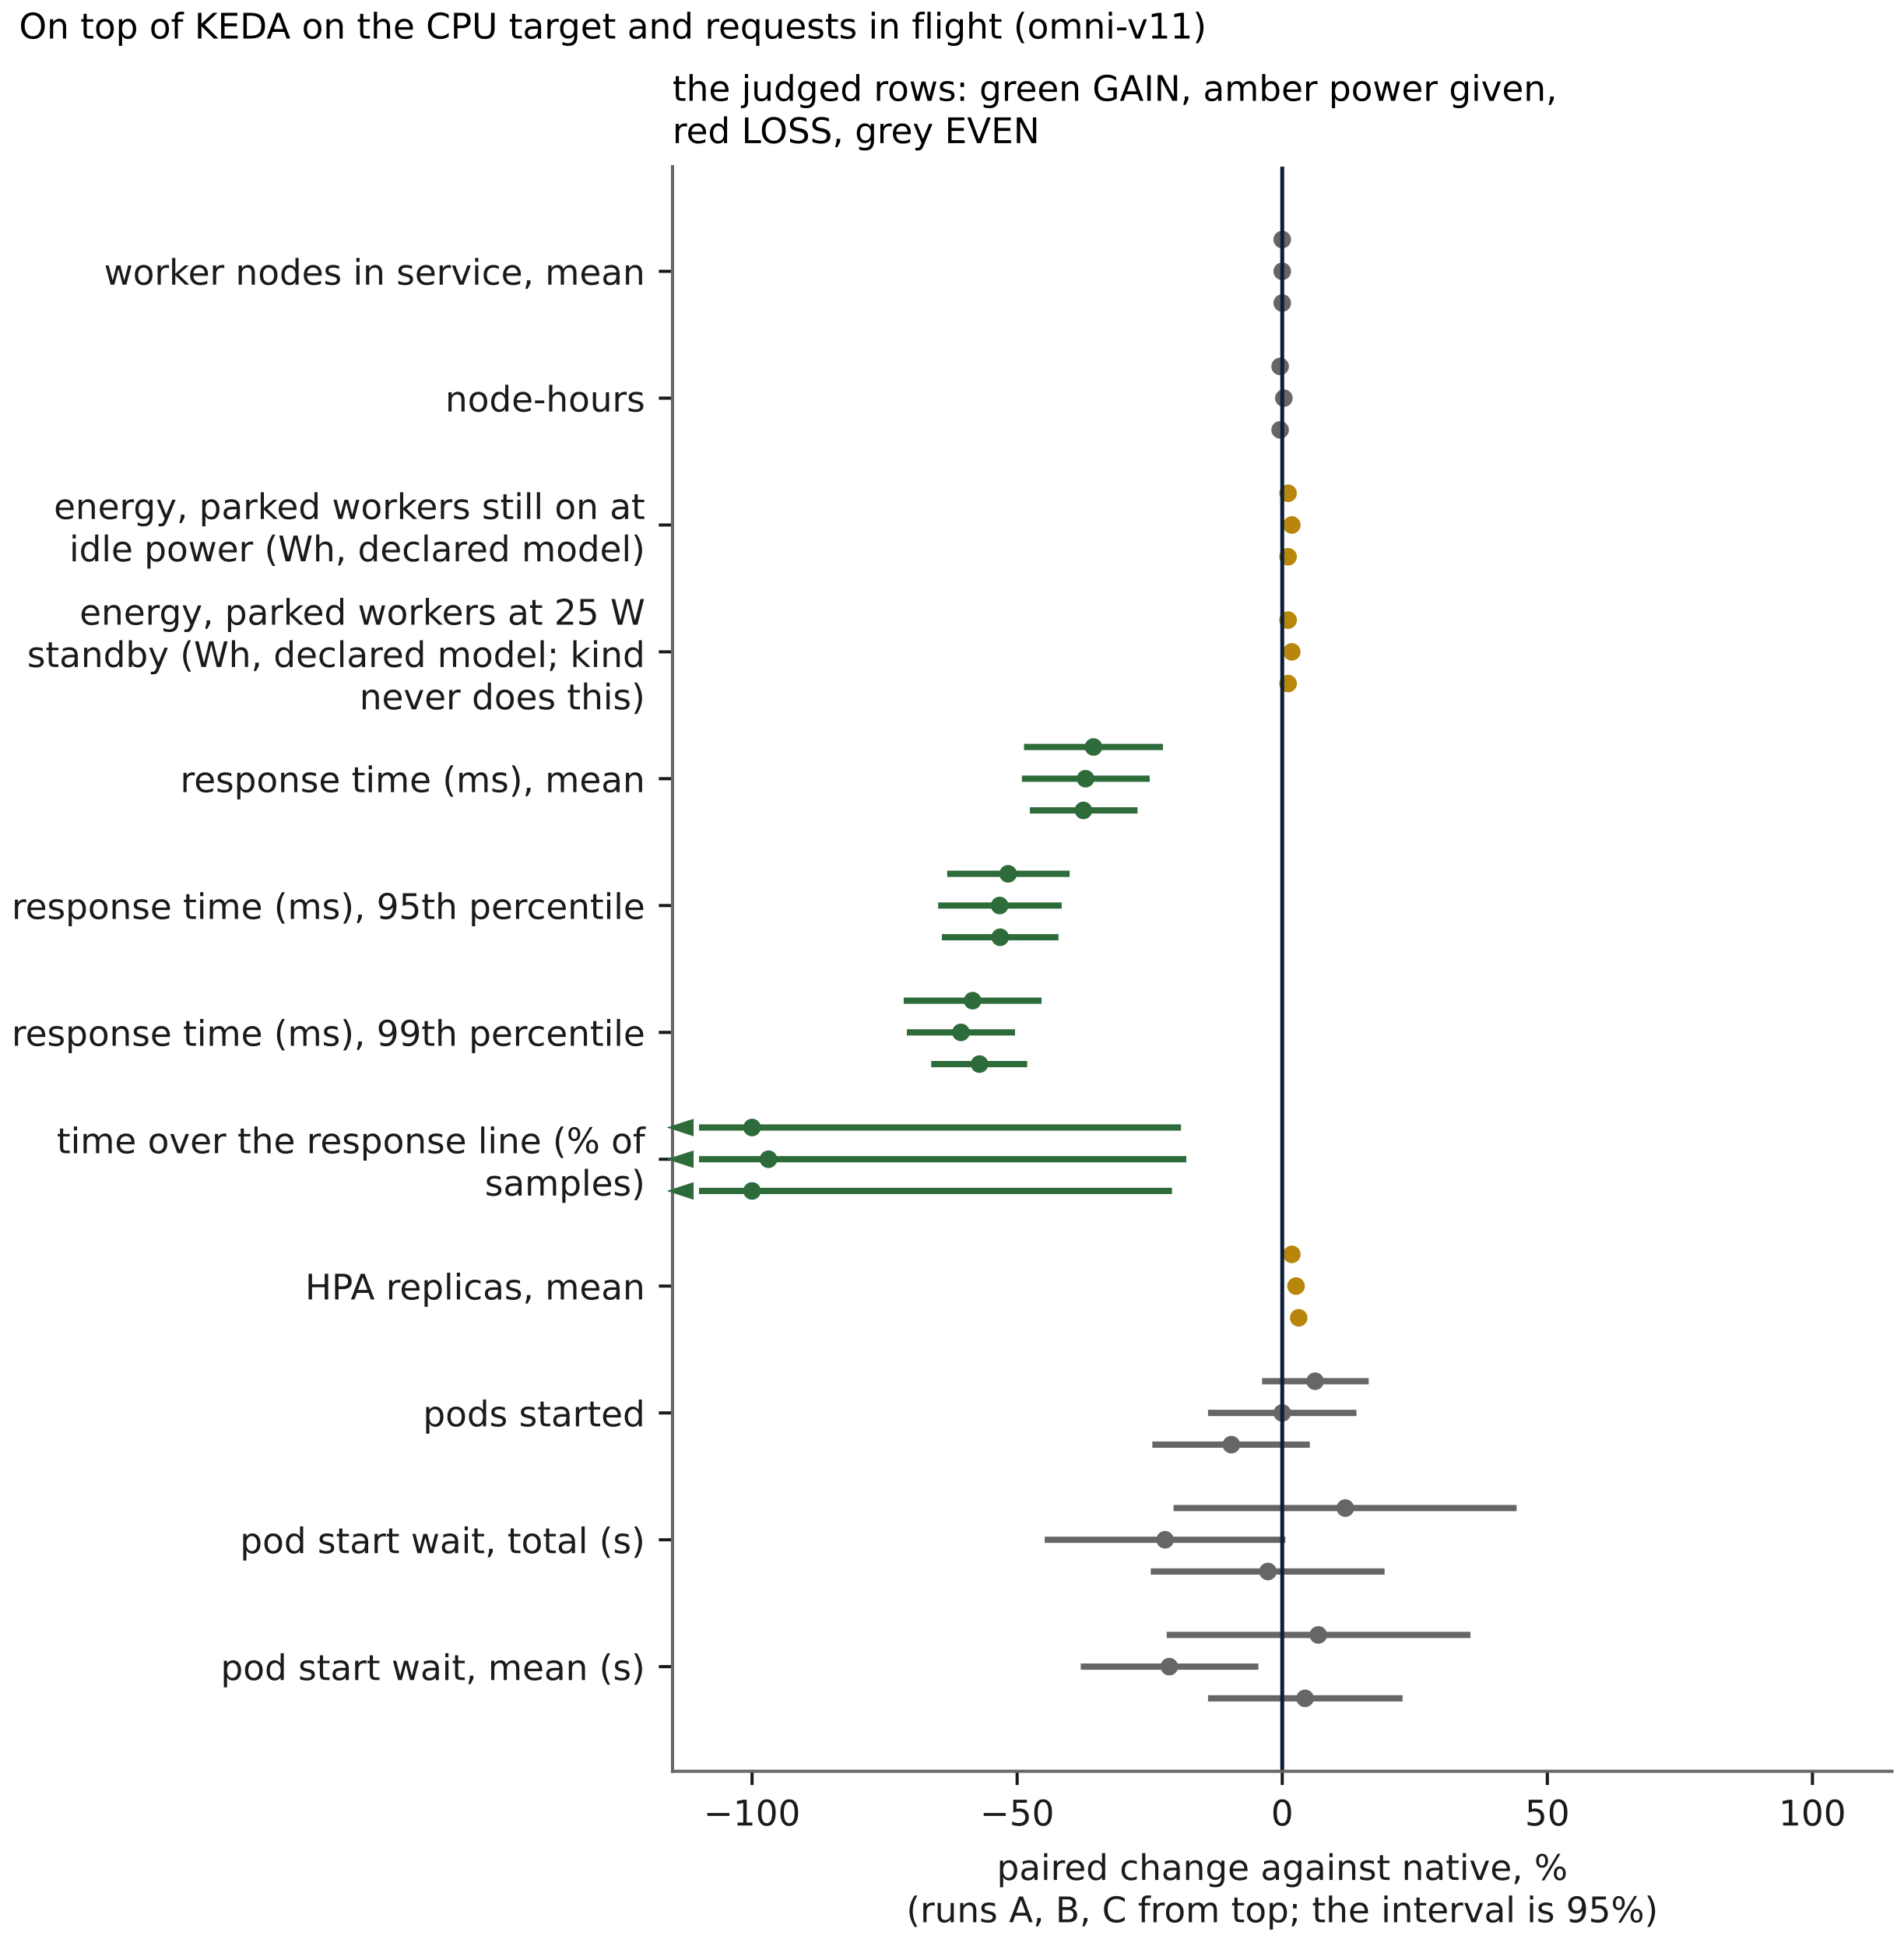
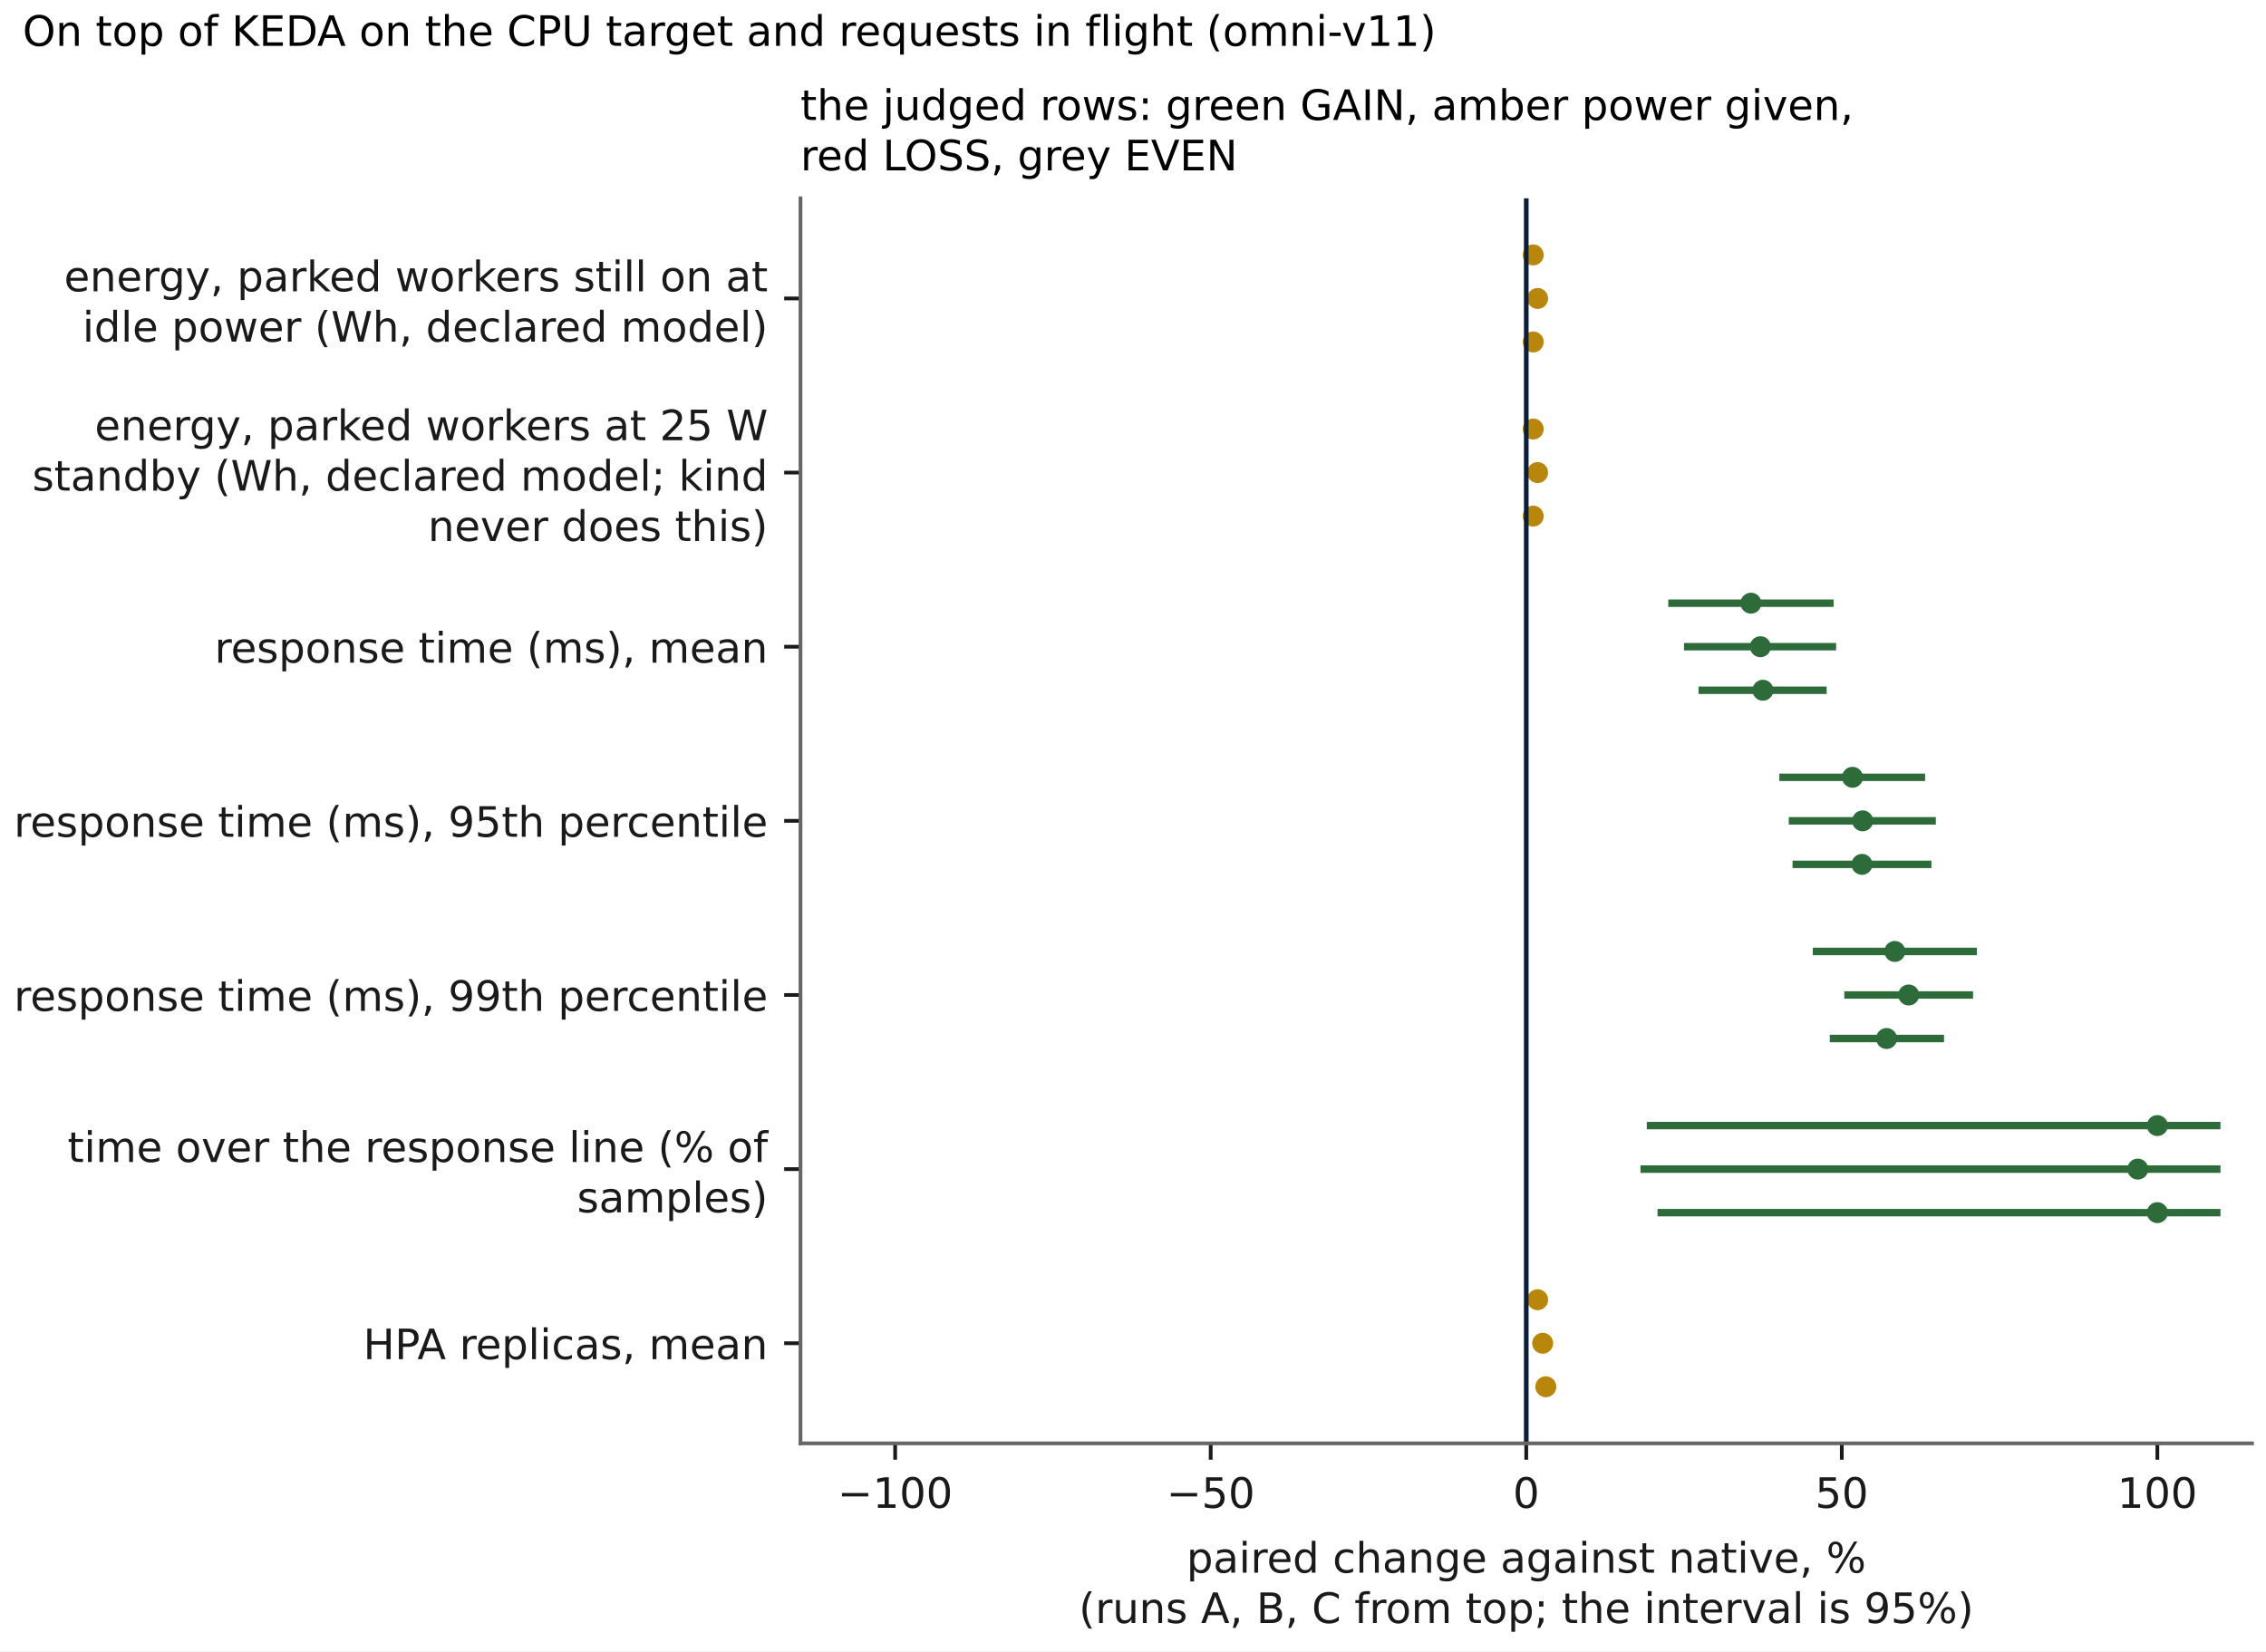
- <svg xmlns="http://www.w3.org/2000/svg" xmlns:xlink="http://www.w3.org/1999/xlink" width="486pt" height="496.8pt" viewBox="0 0 486 496.8" version="1.1">
+ <svg xmlns="http://www.w3.org/2000/svg" xmlns:xlink="http://www.w3.org/1999/xlink" width="486pt" height="354.24pt" viewBox="0 0 486 354.24" version="1.1">
  <defs>
    <style type="text/css">*{stroke-linejoin: round; stroke-linecap: butt}</style>
  </defs>
  <g id="figure_1">
    <g id="patch_1">
-       <path d="M 0 496.8  L 486 496.8  L 486 0  L 0 0  z " style="fill: #ffffff" />
+       <path d="M 0 354.24  L 486 354.24  L 486 0  L 0 0  z " style="fill: #ffffff" />
    </g>
    <g id="axes_1">
      <g id="patch_2">
-         <path d="M 171.685 452.195  L 483 452.195  L 483 42.543  L 171.685 42.543  z " style="fill: #ffffff" />
+         <path d="M 171.685 309.635  L 483 309.635  L 483 42.543  L 171.685 42.543  z " style="fill: #ffffff" />
      </g>
      <g id="matplotlib.axis_1">
        <g id="xtick_1">
          <g id="line2d_1">
            <defs>
              <path id="m814b2a8047" d="M 0 0  L 0 3.5  " style="stroke: #1a1a1a; stroke-width: 0.8" />
            </defs>
            <g>
-               <use xlink:href="#m814b2a8047" x="191.988" y="452.195" style="fill: #1a1a1a; stroke: #1a1a1a; stroke-width: 0.8" />
+               <use xlink:href="#m814b2a8047" x="191.988" y="309.635" style="fill: #1a1a1a; stroke: #1a1a1a; stroke-width: 0.8" />
            </g>
          </g>
          <g id="text_1">
-             <text style="font-size: 9px; font-family: 'DejaVu Sans'; text-anchor: middle; fill: #1a1a1a" x="191.988" y="466.033" transform="rotate(-0 191.9884 466.0327)">−100</text>
+             <text style="font-size: 9px; font-family: 'DejaVu Sans'; text-anchor: middle; fill: #1a1a1a" x="191.988" y="323.473" transform="rotate(-0 191.9884 323.4727)">−100</text>
          </g>
        </g>
        <g id="xtick_2">
          <g id="line2d_2">
            <g>
-               <use xlink:href="#m814b2a8047" x="259.665" y="452.195" style="fill: #1a1a1a; stroke: #1a1a1a; stroke-width: 0.8" />
+               <use xlink:href="#m814b2a8047" x="259.665" y="309.635" style="fill: #1a1a1a; stroke: #1a1a1a; stroke-width: 0.8" />
            </g>
          </g>
          <g id="text_2">
-             <text style="font-size: 9px; font-family: 'DejaVu Sans'; text-anchor: middle; fill: #1a1a1a" x="259.665" y="466.033" transform="rotate(-0 259.6654 466.0327)">−50</text>
+             <text style="font-size: 9px; font-family: 'DejaVu Sans'; text-anchor: middle; fill: #1a1a1a" x="259.665" y="323.473" transform="rotate(-0 259.6654 323.4727)">−50</text>
          </g>
        </g>
        <g id="xtick_3">
          <g id="line2d_3">
            <g>
-               <use xlink:href="#m814b2a8047" x="327.342" y="452.195" style="fill: #1a1a1a; stroke: #1a1a1a; stroke-width: 0.8" />
+               <use xlink:href="#m814b2a8047" x="327.342" y="309.635" style="fill: #1a1a1a; stroke: #1a1a1a; stroke-width: 0.8" />
            </g>
          </g>
          <g id="text_3">
-             <text style="font-size: 9px; font-family: 'DejaVu Sans'; text-anchor: middle; fill: #1a1a1a" x="327.342" y="466.033" transform="rotate(-0 327.3425 466.0327)">0</text>
+             <text style="font-size: 9px; font-family: 'DejaVu Sans'; text-anchor: middle; fill: #1a1a1a" x="327.342" y="323.473" transform="rotate(-0 327.3425 323.4727)">0</text>
          </g>
        </g>
        <g id="xtick_4">
          <g id="line2d_4">
            <g>
-               <use xlink:href="#m814b2a8047" x="395.02" y="452.195" style="fill: #1a1a1a; stroke: #1a1a1a; stroke-width: 0.8" />
+               <use xlink:href="#m814b2a8047" x="395.02" y="309.635" style="fill: #1a1a1a; stroke: #1a1a1a; stroke-width: 0.8" />
            </g>
          </g>
          <g id="text_4">
-             <text style="font-size: 9px; font-family: 'DejaVu Sans'; text-anchor: middle; fill: #1a1a1a" x="395.02" y="466.033" transform="rotate(-0 395.0196 466.0327)">50</text>
+             <text style="font-size: 9px; font-family: 'DejaVu Sans'; text-anchor: middle; fill: #1a1a1a" x="395.02" y="323.473" transform="rotate(-0 395.0196 323.4727)">50</text>
          </g>
        </g>
        <g id="xtick_5">
          <g id="line2d_5">
            <g>
-               <use xlink:href="#m814b2a8047" x="462.697" y="452.195" style="fill: #1a1a1a; stroke: #1a1a1a; stroke-width: 0.8" />
+               <use xlink:href="#m814b2a8047" x="462.697" y="309.635" style="fill: #1a1a1a; stroke: #1a1a1a; stroke-width: 0.8" />
            </g>
          </g>
          <g id="text_5">
-             <text style="font-size: 9px; font-family: 'DejaVu Sans'; text-anchor: middle; fill: #1a1a1a" x="462.697" y="466.033" transform="rotate(-0 462.6966 466.0327)">100</text>
+             <text style="font-size: 9px; font-family: 'DejaVu Sans'; text-anchor: middle; fill: #1a1a1a" x="462.697" y="323.473" transform="rotate(-0 462.6966 323.4727)">100</text>
          </g>
        </g>
        <g id="text_6">
-           <text style="font-size: 9px; font-family: 'DejaVu Sans'; fill: #1a1a1a" transform="translate(254.4748 479.9343)">paired change against native, %</text>
-           <text style="font-size: 9px; font-family: 'DejaVu Sans'; fill: #1a1a1a" transform="translate(231.3941 490.7368)">(runs A, B, C from top; the interval is 95%)</text>
+           <text style="font-size: 9px; font-family: 'DejaVu Sans'; fill: #1a1a1a" transform="translate(254.4748 337.3743)">paired change against native, %</text>
+           <text style="font-size: 9px; font-family: 'DejaVu Sans'; fill: #1a1a1a" transform="translate(231.3941 348.1768)">(runs A, B, C from top; the interval is 95%)</text>
        </g>
      </g>
      <g id="matplotlib.axis_2">
        <g id="ytick_1">
          <g id="line2d_6">
            <defs>
              <path id="m31e56b5a68" d="M 0 0  L -3.5 0  " style="stroke: #1a1a1a; stroke-width: 0.8" />
            </defs>
            <g>
-               <use xlink:href="#m31e56b5a68" x="171.685" y="425.478" style="fill: #1a1a1a; stroke: #1a1a1a; stroke-width: 0.8" />
+               <use xlink:href="#m31e56b5a68" x="171.685" y="288.155" style="fill: #1a1a1a; stroke: #1a1a1a; stroke-width: 0.8" />
            </g>
          </g>
          <g id="text_7">
-             <text style="font-size: 9px; font-family: 'DejaVu Sans'; text-anchor: end; fill: #1a1a1a" x="164.685" y="428.898" transform="rotate(-0 164.6852 428.8977)">pod start wait, mean (s)</text>
+             <text style="font-size: 9px; font-family: 'DejaVu Sans'; text-anchor: end; fill: #1a1a1a" x="164.685" y="291.575" transform="rotate(-0 164.6852 291.5747)">HPA replicas, mean</text>
          </g>
        </g>
        <g id="ytick_2">
          <g id="line2d_7">
            <g>
-               <use xlink:href="#m31e56b5a68" x="171.685" y="393.095" style="fill: #1a1a1a; stroke: #1a1a1a; stroke-width: 0.8" />
+               <use xlink:href="#m31e56b5a68" x="171.685" y="250.8" style="fill: #1a1a1a; stroke: #1a1a1a; stroke-width: 0.8" />
            </g>
          </g>
          <g id="text_8">
-             <text style="font-size: 9px; font-family: 'DejaVu Sans'; text-anchor: end; fill: #1a1a1a" x="164.685" y="396.514" transform="rotate(-0 164.6852 396.5142)">pod start wait, total (s)</text>
+             <text style="font-size: 9px; font-family: 'DejaVu Sans'; fill: #1a1a1a" transform="translate(14.49071 249.2685)">time over the response line (% of</text>
+             <text style="font-size: 9px; font-family: 'DejaVu Sans'; fill: #1a1a1a" transform="translate(123.7634 260.071)">samples)</text>
          </g>
        </g>
        <g id="ytick_3">
          <g id="line2d_8">
            <g>
-               <use xlink:href="#m31e56b5a68" x="171.685" y="360.711" style="fill: #1a1a1a; stroke: #1a1a1a; stroke-width: 0.8" />
+               <use xlink:href="#m31e56b5a68" x="171.685" y="213.445" style="fill: #1a1a1a; stroke: #1a1a1a; stroke-width: 0.8" />
            </g>
          </g>
          <g id="text_9">
-             <text style="font-size: 9px; font-family: 'DejaVu Sans'; text-anchor: end; fill: #1a1a1a" x="164.685" y="364.131" transform="rotate(-0 164.6852 364.1307)">pods started</text>
+             <text style="font-size: 9px; font-family: 'DejaVu Sans'; text-anchor: end; fill: #1a1a1a" x="164.685" y="216.864" transform="rotate(-0 164.6852 216.8638)">response time (ms), 99th percentile</text>
          </g>
        </g>
        <g id="ytick_4">
          <g id="line2d_9">
            <g>
-               <use xlink:href="#m31e56b5a68" x="171.685" y="328.328" style="fill: #1a1a1a; stroke: #1a1a1a; stroke-width: 0.8" />
+               <use xlink:href="#m31e56b5a68" x="171.685" y="176.089" style="fill: #1a1a1a; stroke: #1a1a1a; stroke-width: 0.8" />
            </g>
          </g>
          <g id="text_10">
-             <text style="font-size: 9px; font-family: 'DejaVu Sans'; text-anchor: end; fill: #1a1a1a" x="164.685" y="331.747" transform="rotate(-0 164.6852 331.7472)">HPA replicas, mean</text>
+             <text style="font-size: 9px; font-family: 'DejaVu Sans'; text-anchor: end; fill: #1a1a1a" x="164.685" y="179.508" transform="rotate(-0 164.6852 179.5084)">response time (ms), 95th percentile</text>
          </g>
        </g>
        <g id="ytick_5">
          <g id="line2d_10">
            <g>
-               <use xlink:href="#m31e56b5a68" x="171.685" y="295.944" style="fill: #1a1a1a; stroke: #1a1a1a; stroke-width: 0.8" />
+               <use xlink:href="#m31e56b5a68" x="171.685" y="138.734" style="fill: #1a1a1a; stroke: #1a1a1a; stroke-width: 0.8" />
            </g>
          </g>
          <g id="text_11">
-             <text style="font-size: 9px; font-family: 'DejaVu Sans'; fill: #1a1a1a" transform="translate(14.49071 294.4129)">time over the response line (% of</text>
-             <text style="font-size: 9px; font-family: 'DejaVu Sans'; fill: #1a1a1a" transform="translate(123.7634 305.2153)">samples)</text>
+             <text style="font-size: 9px; font-family: 'DejaVu Sans'; text-anchor: end; fill: #1a1a1a" x="164.685" y="142.153" transform="rotate(-0 164.6852 142.1529)">response time (ms), mean</text>
          </g>
        </g>
        <g id="ytick_6">
          <g id="line2d_11">
            <g>
-               <use xlink:href="#m31e56b5a68" x="171.685" y="263.561" style="fill: #1a1a1a; stroke: #1a1a1a; stroke-width: 0.8" />
+               <use xlink:href="#m31e56b5a68" x="171.685" y="101.378" style="fill: #1a1a1a; stroke: #1a1a1a; stroke-width: 0.8" />
            </g>
          </g>
          <g id="text_12">
-             <text style="font-size: 9px; font-family: 'DejaVu Sans'; text-anchor: end; fill: #1a1a1a" x="164.685" y="266.98" transform="rotate(-0 164.6852 266.9802)">response time (ms), 99th percentile</text>
+             <text style="font-size: 9px; font-family: 'DejaVu Sans'; fill: #1a1a1a" transform="translate(20.31118 94.44547)">energy, parked workers at 25 W</text>
+             <text style="font-size: 9px; font-family: 'DejaVu Sans'; fill: #1a1a1a" transform="translate(6.925084 105.2479)">standby (Wh, declared model; kind</text>
+             <text style="font-size: 9px; font-family: 'DejaVu Sans'; fill: #1a1a1a" transform="translate(91.77962 116.0504)">never does this)</text>
          </g>
        </g>
        <g id="ytick_7">
          <g id="line2d_12">
            <g>
-               <use xlink:href="#m31e56b5a68" x="171.685" y="231.177" style="fill: #1a1a1a; stroke: #1a1a1a; stroke-width: 0.8" />
+               <use xlink:href="#m31e56b5a68" x="171.685" y="64.023" style="fill: #1a1a1a; stroke: #1a1a1a; stroke-width: 0.8" />
            </g>
          </g>
          <g id="text_13">
-             <text style="font-size: 9px; font-family: 'DejaVu Sans'; text-anchor: end; fill: #1a1a1a" x="164.685" y="234.597" transform="rotate(-0 164.6852 234.5966)">response time (ms), 95th percentile</text>
-           </g>
-         </g>
-         <g id="ytick_8">
-           <g id="line2d_13">
-             <g>
-               <use xlink:href="#m31e56b5a68" x="171.685" y="198.794" style="fill: #1a1a1a; stroke: #1a1a1a; stroke-width: 0.8" />
-             </g>
-           </g>
-           <g id="text_14">
-             <text style="font-size: 9px; font-family: 'DejaVu Sans'; text-anchor: end; fill: #1a1a1a" x="164.685" y="202.213" transform="rotate(-0 164.6852 202.2131)">response time (ms), mean</text>
-           </g>
-         </g>
-         <g id="ytick_9">
-           <g id="line2d_14">
-             <g>
-               <use xlink:href="#m31e56b5a68" x="171.685" y="166.41" style="fill: #1a1a1a; stroke: #1a1a1a; stroke-width: 0.8" />
-             </g>
-           </g>
-           <g id="text_15">
-             <text style="font-size: 9px; font-family: 'DejaVu Sans'; fill: #1a1a1a" transform="translate(20.31118 159.4776)">energy, parked workers at 25 W</text>
-             <text style="font-size: 9px; font-family: 'DejaVu Sans'; fill: #1a1a1a" transform="translate(6.925084 170.28)">standby (Wh, declared model; kind</text>
-             <text style="font-size: 9px; font-family: 'DejaVu Sans'; fill: #1a1a1a" transform="translate(91.77962 181.0825)">never does this)</text>
-           </g>
-         </g>
-         <g id="ytick_10">
-           <g id="line2d_15">
-             <g>
-               <use xlink:href="#m31e56b5a68" x="171.685" y="134.027" style="fill: #1a1a1a; stroke: #1a1a1a; stroke-width: 0.8" />
-             </g>
-           </g>
-           <g id="text_16">
-             <text style="font-size: 9px; font-family: 'DejaVu Sans'; fill: #1a1a1a" transform="translate(13.73415 132.4953)">energy, parked workers still on at</text>
-             <text style="font-size: 9px; font-family: 'DejaVu Sans'; fill: #1a1a1a" transform="translate(17.69415 143.2978)">idle power (Wh, declared model)</text>
-           </g>
-         </g>
-         <g id="ytick_11">
-           <g id="line2d_16">
-             <g>
-               <use xlink:href="#m31e56b5a68" x="171.685" y="101.643" style="fill: #1a1a1a; stroke: #1a1a1a; stroke-width: 0.8" />
-             </g>
-           </g>
-           <g id="text_17">
-             <text style="font-size: 9px; font-family: 'DejaVu Sans'; text-anchor: end; fill: #1a1a1a" x="164.685" y="105.063" transform="rotate(-0 164.6852 105.0626)">node-hours</text>
-           </g>
-         </g>
-         <g id="ytick_12">
-           <g id="line2d_17">
-             <g>
-               <use xlink:href="#m31e56b5a68" x="171.685" y="69.26" style="fill: #1a1a1a; stroke: #1a1a1a; stroke-width: 0.8" />
-             </g>
-           </g>
-           <g id="text_18">
-             <text style="font-size: 9px; font-family: 'DejaVu Sans'; text-anchor: end; fill: #1a1a1a" x="164.685" y="72.679" transform="rotate(-0 164.6852 72.67906)">worker nodes in service, mean</text>
-           </g>
-         </g>
-       </g>
-       <g id="line2d_18">
-         <path d="M 297.835 417.383  L 375.393 417.383  " clip-path="url(#pab252bf795)" style="fill: none; stroke: #666666; stroke-width: 1.6" />
-       </g>
-       <g id="line2d_19">
-         <defs>
-           <path id="me5daacd1f5" d="M 0 1.75  C 0.464 1.75 0.909 1.566 1.237 1.237  C 1.566 0.909 1.75 0.464 1.75 0  C 1.75 -0.464 1.566 -0.909 1.237 -1.237  C 0.909 -1.566 0.464 -1.75 0 -1.75  C -0.464 -1.75 -0.909 -1.566 -1.237 -1.237  C -1.566 -0.909 -1.75 -0.464 -1.75 0  C -1.75 0.464 -1.566 0.909 -1.237 1.237  C -0.909 1.566 -0.464 1.75 0 1.75  z " style="stroke: #666666" />
-         </defs>
-         <g clip-path="url(#pab252bf795)">
-           <use xlink:href="#me5daacd1f5" x="336.547" y="417.383" style="fill: #666666; stroke: #666666" />
-         </g>
-       </g>
-       <g id="line2d_20">
-         <path d="M 275.908 425.478  L 321.252 425.478  " clip-path="url(#pab252bf795)" style="fill: none; stroke: #666666; stroke-width: 1.6" />
-       </g>
-       <g id="line2d_21">
-         <g clip-path="url(#pab252bf795)">
-           <use xlink:href="#me5daacd1f5" x="298.512" y="425.478" style="fill: #666666; stroke: #666666" />
-         </g>
-       </g>
-       <g id="line2d_22">
-         <path d="M 308.393 433.574  L 358.068 433.574  " clip-path="url(#pab252bf795)" style="fill: none; stroke: #666666; stroke-width: 1.6" />
-       </g>
-       <g id="line2d_23">
-         <g clip-path="url(#pab252bf795)">
-           <use xlink:href="#me5daacd1f5" x="333.163" y="433.574" style="fill: #666666; stroke: #666666" />
-         </g>
-       </g>
-       <g id="line2d_24">
-         <path d="M 299.595 384.999  L 387.169 384.999  " clip-path="url(#pab252bf795)" style="fill: none; stroke: #666666; stroke-width: 1.6" />
-       </g>
-       <g id="line2d_25">
-         <g clip-path="url(#pab252bf795)">
-           <use xlink:href="#me5daacd1f5" x="343.45" y="384.999" style="fill: #666666; stroke: #666666" />
-         </g>
-       </g>
-       <g id="line2d_26">
-         <path d="M 266.704 393.095  L 328.155 393.095  " clip-path="url(#pab252bf795)" style="fill: none; stroke: #666666; stroke-width: 1.6" />
-       </g>
-       <g id="line2d_27">
-         <g clip-path="url(#pab252bf795)">
-           <use xlink:href="#me5daacd1f5" x="297.429" y="393.095" style="fill: #666666; stroke: #666666" />
-         </g>
-       </g>
-       <g id="line2d_28">
-         <path d="M 293.775 401.191  L 353.466 401.191  " clip-path="url(#pab252bf795)" style="fill: none; stroke: #666666; stroke-width: 1.6" />
-       </g>
-       <g id="line2d_29">
-         <g clip-path="url(#pab252bf795)">
-           <use xlink:href="#me5daacd1f5" x="323.688" y="401.191" style="fill: #666666; stroke: #666666" />
-         </g>
-       </g>
-       <g id="line2d_30">
-         <path d="M 322.199 352.616  L 349.405 352.616  " clip-path="url(#pab252bf795)" style="fill: none; stroke: #666666; stroke-width: 1.6" />
-       </g>
-       <g id="line2d_31">
-         <g clip-path="url(#pab252bf795)">
-           <use xlink:href="#me5daacd1f5" x="335.734" y="352.616" style="fill: #666666; stroke: #666666" />
-         </g>
-       </g>
-       <g id="line2d_32">
-         <path d="M 308.393 360.711  L 346.292 360.711  " clip-path="url(#pab252bf795)" style="fill: none; stroke: #666666; stroke-width: 1.6" />
-       </g>
-       <g id="line2d_33">
-         <g clip-path="url(#pab252bf795)">
-           <use xlink:href="#me5daacd1f5" x="327.342" y="360.711" style="fill: #666666; stroke: #666666" />
-         </g>
-       </g>
-       <g id="line2d_34">
-         <path d="M 294.181 368.807  L 334.381 368.807  " clip-path="url(#pab252bf795)" style="fill: none; stroke: #666666; stroke-width: 1.6" />
-       </g>
-       <g id="line2d_35">
-         <g clip-path="url(#pab252bf795)">
-           <use xlink:href="#me5daacd1f5" x="314.349" y="368.807" style="fill: #666666; stroke: #666666" />
-         </g>
-       </g>
-       <g id="line2d_36">
-         <path d="M 328.019 320.232  L 331.538 320.232  " clip-path="url(#pab252bf795)" style="fill: none; stroke: #b8860b; stroke-width: 1.6" />
-       </g>
-       <g id="line2d_37">
+             <text style="font-size: 9px; font-family: 'DejaVu Sans'; fill: #1a1a1a" transform="translate(13.73415 62.49125)">energy, parked workers still on at</text>
+             <text style="font-size: 9px; font-family: 'DejaVu Sans'; fill: #1a1a1a" transform="translate(17.69415 73.29371)">idle power (Wh, declared model)</text>
+           </g>
+         </g>
+       </g>
+       <g id="line2d_13">
+         <path d="M 328.019 278.817  L 331.538 278.817  " clip-path="url(#p31fef0eb9d)" style="fill: none; stroke: #b8860b; stroke-width: 1.6" />
+       </g>
+       <g id="line2d_14">
        <defs>
          <path id="m5563fab465" d="M 0 1.75  C 0.464 1.75 0.909 1.566 1.237 1.237  C 1.566 0.909 1.75 0.464 1.75 0  C 1.75 -0.464 1.566 -0.909 1.237 -1.237  C 0.909 -1.566 0.464 -1.75 0 -1.75  C -0.464 -1.75 -0.909 -1.566 -1.237 -1.237  C -1.566 -0.909 -1.75 -0.464 -1.75 0  C -1.75 0.464 -1.566 0.909 -1.237 1.237  C -0.909 1.566 -0.464 1.75 0 1.75  z " style="stroke: #b8860b" />
        </defs>
-         <g clip-path="url(#pab252bf795)">
-           <use xlink:href="#m5563fab465" x="329.779" y="320.232" style="fill: #b8860b; stroke: #b8860b" />
-         </g>
-       </g>
-       <g id="line2d_38">
-         <path d="M 329.373 328.328  L 332.486 328.328  " clip-path="url(#pab252bf795)" style="fill: none; stroke: #b8860b; stroke-width: 1.6" />
-       </g>
-       <g id="line2d_39">
-         <g clip-path="url(#pab252bf795)">
-           <use xlink:href="#m5563fab465" x="330.862" y="328.328" style="fill: #b8860b; stroke: #b8860b" />
-         </g>
-       </g>
-       <g id="line2d_40">
-         <path d="M 329.914 336.424  L 333.027 336.424  " clip-path="url(#pab252bf795)" style="fill: none; stroke: #b8860b; stroke-width: 1.6" />
-       </g>
-       <g id="line2d_41">
-         <g clip-path="url(#pab252bf795)">
-           <use xlink:href="#m5563fab465" x="331.538" y="336.424" style="fill: #b8860b; stroke: #b8860b" />
-         </g>
-       </g>
-       <g id="line2d_42">
-         <path d="M 178.453 287.848  L 301.49 287.848  " clip-path="url(#pab252bf795)" style="fill: none; stroke: #2e6b3a; stroke-width: 1.6" />
-       </g>
-       <g id="line2d_43">
+         <g clip-path="url(#p31fef0eb9d)">
+           <use xlink:href="#m5563fab465" x="329.779" y="278.817" style="fill: #b8860b; stroke: #b8860b" />
+         </g>
+       </g>
+       <g id="line2d_15">
+         <path d="M 329.373 288.155  L 332.486 288.155  " clip-path="url(#p31fef0eb9d)" style="fill: none; stroke: #b8860b; stroke-width: 1.6" />
+       </g>
+       <g id="line2d_16">
+         <g clip-path="url(#p31fef0eb9d)">
+           <use xlink:href="#m5563fab465" x="330.862" y="288.155" style="fill: #b8860b; stroke: #b8860b" />
+         </g>
+       </g>
+       <g id="line2d_17">
+         <path d="M 329.914 297.494  L 333.027 297.494  " clip-path="url(#p31fef0eb9d)" style="fill: none; stroke: #b8860b; stroke-width: 1.6" />
+       </g>
+       <g id="line2d_18">
+         <g clip-path="url(#p31fef0eb9d)">
+           <use xlink:href="#m5563fab465" x="331.538" y="297.494" style="fill: #b8860b; stroke: #b8860b" />
+         </g>
+       </g>
+       <g id="line2d_19">
+         <path d="M 353.195 241.461  L 476.232 241.461  " clip-path="url(#p31fef0eb9d)" style="fill: none; stroke: #2e6b3a; stroke-width: 1.6" />
+       </g>
+       <g id="line2d_20">
        <defs>
          <path id="m73f3a7aa01" d="M 0 1.75  C 0.464 1.75 0.909 1.566 1.237 1.237  C 1.566 0.909 1.75 0.464 1.75 0  C 1.75 -0.464 1.566 -0.909 1.237 -1.237  C 0.909 -1.566 0.464 -1.75 0 -1.75  C -0.464 -1.75 -0.909 -1.566 -1.237 -1.237  C -1.566 -0.909 -1.75 -0.464 -1.75 0  C -1.75 0.464 -1.566 0.909 -1.237 1.237  C -0.909 1.566 -0.464 1.75 0 1.75  z " style="stroke: #2e6b3a" />
        </defs>
-         <g clip-path="url(#pab252bf795)">
-           <use xlink:href="#m73f3a7aa01" x="191.988" y="287.848" style="fill: #2e6b3a; stroke: #2e6b3a" />
-         </g>
+         <g clip-path="url(#p31fef0eb9d)">
+           <use xlink:href="#m73f3a7aa01" x="462.697" y="241.461" style="fill: #2e6b3a; stroke: #2e6b3a" />
+         </g>
+       </g>
+       <g id="line2d_21">
+         <path d="M 351.842 250.8  L 476.232 250.8  " clip-path="url(#p31fef0eb9d)" style="fill: none; stroke: #2e6b3a; stroke-width: 1.6" />
+       </g>
+       <g id="line2d_22">
+         <g clip-path="url(#p31fef0eb9d)">
+           <use xlink:href="#m73f3a7aa01" x="458.501" y="250.8" style="fill: #2e6b3a; stroke: #2e6b3a" />
+         </g>
+       </g>
+       <g id="line2d_23">
+         <path d="M 355.496 260.139  L 476.232 260.139  " clip-path="url(#p31fef0eb9d)" style="fill: none; stroke: #2e6b3a; stroke-width: 1.6" />
+       </g>
+       <g id="line2d_24">
+         <g clip-path="url(#p31fef0eb9d)">
+           <use xlink:href="#m73f3a7aa01" x="462.697" y="260.139" style="fill: #2e6b3a; stroke: #2e6b3a" />
+         </g>
+       </g>
+       <g id="line2d_25">
+         <path d="M 388.793 204.106  L 423.985 204.106  " clip-path="url(#p31fef0eb9d)" style="fill: none; stroke: #2e6b3a; stroke-width: 1.6" />
+       </g>
+       <g id="line2d_26">
+         <g clip-path="url(#p31fef0eb9d)">
+           <use xlink:href="#m73f3a7aa01" x="406.389" y="204.106" style="fill: #2e6b3a; stroke: #2e6b3a" />
+         </g>
+       </g>
+       <g id="line2d_27">
+         <path d="M 395.561 213.445  L 423.173 213.445  " clip-path="url(#p31fef0eb9d)" style="fill: none; stroke: #2e6b3a; stroke-width: 1.6" />
+       </g>
+       <g id="line2d_28">
+         <g clip-path="url(#p31fef0eb9d)">
+           <use xlink:href="#m73f3a7aa01" x="409.367" y="213.445" style="fill: #2e6b3a; stroke: #2e6b3a" />
+         </g>
+       </g>
+       <g id="line2d_29">
+         <path d="M 392.448 222.783  L 416.947 222.783  " clip-path="url(#p31fef0eb9d)" style="fill: none; stroke: #2e6b3a; stroke-width: 1.6" />
+       </g>
+       <g id="line2d_30">
+         <g clip-path="url(#p31fef0eb9d)">
+           <use xlink:href="#m73f3a7aa01" x="404.63" y="222.783" style="fill: #2e6b3a; stroke: #2e6b3a" />
+         </g>
+       </g>
+       <g id="line2d_31">
+         <path d="M 381.62 166.75  L 412.886 166.75  " clip-path="url(#p31fef0eb9d)" style="fill: none; stroke: #2e6b3a; stroke-width: 1.6" />
+       </g>
+       <g id="line2d_32">
+         <g clip-path="url(#p31fef0eb9d)">
+           <use xlink:href="#m73f3a7aa01" x="397.321" y="166.75" style="fill: #2e6b3a; stroke: #2e6b3a" />
+         </g>
+       </g>
+       <g id="line2d_33">
+         <path d="M 383.65 176.089  L 415.187 176.089  " clip-path="url(#p31fef0eb9d)" style="fill: none; stroke: #2e6b3a; stroke-width: 1.6" />
+       </g>
+       <g id="line2d_34">
+         <g clip-path="url(#p31fef0eb9d)">
+           <use xlink:href="#m73f3a7aa01" x="399.486" y="176.089" style="fill: #2e6b3a; stroke: #2e6b3a" />
+         </g>
+       </g>
+       <g id="line2d_35">
+         <path d="M 384.462 185.428  L 414.24 185.428  " clip-path="url(#p31fef0eb9d)" style="fill: none; stroke: #2e6b3a; stroke-width: 1.6" />
+       </g>
+       <g id="line2d_36">
+         <g clip-path="url(#p31fef0eb9d)">
+           <use xlink:href="#m73f3a7aa01" x="399.351" y="185.428" style="fill: #2e6b3a; stroke: #2e6b3a" />
+         </g>
+       </g>
+       <g id="line2d_37">
+         <path d="M 357.797 129.395  L 393.26 129.395  " clip-path="url(#p31fef0eb9d)" style="fill: none; stroke: #2e6b3a; stroke-width: 1.6" />
+       </g>
+       <g id="line2d_38">
+         <g clip-path="url(#p31fef0eb9d)">
+           <use xlink:href="#m73f3a7aa01" x="375.529" y="129.395" style="fill: #2e6b3a; stroke: #2e6b3a" />
+         </g>
+       </g>
+       <g id="line2d_39">
+         <path d="M 361.181 138.734  L 393.801 138.734  " clip-path="url(#p31fef0eb9d)" style="fill: none; stroke: #2e6b3a; stroke-width: 1.6" />
+       </g>
+       <g id="line2d_40">
+         <g clip-path="url(#p31fef0eb9d)">
+           <use xlink:href="#m73f3a7aa01" x="377.559" y="138.734" style="fill: #2e6b3a; stroke: #2e6b3a" />
+         </g>
+       </g>
+       <g id="line2d_41">
+         <path d="M 364.294 148.073  L 391.771 148.073  " clip-path="url(#p31fef0eb9d)" style="fill: none; stroke: #2e6b3a; stroke-width: 1.6" />
+       </g>
+       <g id="line2d_42">
+         <g clip-path="url(#p31fef0eb9d)">
+           <use xlink:href="#m73f3a7aa01" x="378.1" y="148.073" style="fill: #2e6b3a; stroke: #2e6b3a" />
+         </g>
+       </g>
+       <g id="line2d_43">
+         <path d="M 327.749 92.039  L 329.779 92.039  " clip-path="url(#p31fef0eb9d)" style="fill: none; stroke: #b8860b; stroke-width: 1.6" />
      </g>
      <g id="line2d_44">
-         <path d="M 178.453 295.944  L 302.843 295.944  " clip-path="url(#pab252bf795)" style="fill: none; stroke: #2e6b3a; stroke-width: 1.6" />
+         <g clip-path="url(#p31fef0eb9d)">
+           <use xlink:href="#m5563fab465" x="328.831" y="92.039" style="fill: #b8860b; stroke: #b8860b" />
+         </g>
      </g>
      <g id="line2d_45">
-         <g clip-path="url(#pab252bf795)">
-           <use xlink:href="#m73f3a7aa01" x="196.184" y="295.944" style="fill: #2e6b3a; stroke: #2e6b3a" />
-         </g>
+         <path d="M 328.831 101.378  L 330.862 101.378  " clip-path="url(#p31fef0eb9d)" style="fill: none; stroke: #b8860b; stroke-width: 1.6" />
      </g>
      <g id="line2d_46">
-         <path d="M 178.453 304.04  L 299.189 304.04  " clip-path="url(#pab252bf795)" style="fill: none; stroke: #2e6b3a; stroke-width: 1.6" />
+         <g clip-path="url(#p31fef0eb9d)">
+           <use xlink:href="#m5563fab465" x="329.779" y="101.378" style="fill: #b8860b; stroke: #b8860b" />
+         </g>
      </g>
      <g id="line2d_47">
-         <g clip-path="url(#pab252bf795)">
-           <use xlink:href="#m73f3a7aa01" x="191.988" y="304.04" style="fill: #2e6b3a; stroke: #2e6b3a" />
-         </g>
+         <path d="M 328.155 110.717  L 329.644 110.717  " clip-path="url(#p31fef0eb9d)" style="fill: none; stroke: #b8860b; stroke-width: 1.6" />
      </g>
      <g id="line2d_48">
-         <path d="M 230.7 255.465  L 265.892 255.465  " clip-path="url(#pab252bf795)" style="fill: none; stroke: #2e6b3a; stroke-width: 1.6" />
+         <g clip-path="url(#p31fef0eb9d)">
+           <use xlink:href="#m5563fab465" x="328.831" y="110.717" style="fill: #b8860b; stroke: #b8860b" />
+         </g>
      </g>
      <g id="line2d_49">
-         <g clip-path="url(#pab252bf795)">
-           <use xlink:href="#m73f3a7aa01" x="248.296" y="255.465" style="fill: #2e6b3a; stroke: #2e6b3a" />
-         </g>
+         <path d="M 327.749 54.684  L 329.779 54.684  " clip-path="url(#p31fef0eb9d)" style="fill: none; stroke: #b8860b; stroke-width: 1.6" />
      </g>
      <g id="line2d_50">
-         <path d="M 231.512 263.561  L 259.124 263.561  " clip-path="url(#pab252bf795)" style="fill: none; stroke: #2e6b3a; stroke-width: 1.6" />
+         <g clip-path="url(#p31fef0eb9d)">
+           <use xlink:href="#m5563fab465" x="328.831" y="54.684" style="fill: #b8860b; stroke: #b8860b" />
+         </g>
      </g>
      <g id="line2d_51">
-         <g clip-path="url(#pab252bf795)">
-           <use xlink:href="#m73f3a7aa01" x="245.318" y="263.561" style="fill: #2e6b3a; stroke: #2e6b3a" />
-         </g>
+         <path d="M 328.831 64.023  L 330.862 64.023  " clip-path="url(#p31fef0eb9d)" style="fill: none; stroke: #b8860b; stroke-width: 1.6" />
      </g>
      <g id="line2d_52">
-         <path d="M 237.738 271.657  L 262.237 271.657  " clip-path="url(#pab252bf795)" style="fill: none; stroke: #2e6b3a; stroke-width: 1.6" />
+         <g clip-path="url(#p31fef0eb9d)">
+           <use xlink:href="#m5563fab465" x="329.779" y="64.023" style="fill: #b8860b; stroke: #b8860b" />
+         </g>
      </g>
      <g id="line2d_53">
-         <g clip-path="url(#pab252bf795)">
-           <use xlink:href="#m73f3a7aa01" x="250.055" y="271.657" style="fill: #2e6b3a; stroke: #2e6b3a" />
-         </g>
+         <path d="M 328.155 73.362  L 329.644 73.362  " clip-path="url(#p31fef0eb9d)" style="fill: none; stroke: #b8860b; stroke-width: 1.6" />
      </g>
      <g id="line2d_54">
-         <path d="M 241.799 223.081  L 273.065 223.081  " clip-path="url(#pab252bf795)" style="fill: none; stroke: #2e6b3a; stroke-width: 1.6" />
+         <g clip-path="url(#p31fef0eb9d)">
+           <use xlink:href="#m5563fab465" x="328.831" y="73.362" style="fill: #b8860b; stroke: #b8860b" />
+         </g>
      </g>
      <g id="line2d_55">
-         <g clip-path="url(#pab252bf795)">
-           <use xlink:href="#m73f3a7aa01" x="257.364" y="223.081" style="fill: #2e6b3a; stroke: #2e6b3a" />
-         </g>
-       </g>
-       <g id="line2d_56">
-         <path d="M 239.498 231.177  L 271.035 231.177  " clip-path="url(#pab252bf795)" style="fill: none; stroke: #2e6b3a; stroke-width: 1.6" />
-       </g>
-       <g id="line2d_57">
-         <g clip-path="url(#pab252bf795)">
-           <use xlink:href="#m73f3a7aa01" x="255.199" y="231.177" style="fill: #2e6b3a; stroke: #2e6b3a" />
-         </g>
-       </g>
-       <g id="line2d_58">
-         <path d="M 240.445 239.273  L 270.223 239.273  " clip-path="url(#pab252bf795)" style="fill: none; stroke: #2e6b3a; stroke-width: 1.6" />
-       </g>
-       <g id="line2d_59">
-         <g clip-path="url(#pab252bf795)">
-           <use xlink:href="#m73f3a7aa01" x="255.334" y="239.273" style="fill: #2e6b3a; stroke: #2e6b3a" />
-         </g>
-       </g>
-       <g id="line2d_60">
-         <path d="M 261.425 190.698  L 296.888 190.698  " clip-path="url(#pab252bf795)" style="fill: none; stroke: #2e6b3a; stroke-width: 1.6" />
-       </g>
-       <g id="line2d_61">
-         <g clip-path="url(#pab252bf795)">
-           <use xlink:href="#m73f3a7aa01" x="279.156" y="190.698" style="fill: #2e6b3a; stroke: #2e6b3a" />
-         </g>
-       </g>
-       <g id="line2d_62">
-         <path d="M 260.884 198.794  L 293.504 198.794  " clip-path="url(#pab252bf795)" style="fill: none; stroke: #2e6b3a; stroke-width: 1.6" />
-       </g>
-       <g id="line2d_63">
-         <g clip-path="url(#pab252bf795)">
-           <use xlink:href="#m73f3a7aa01" x="277.126" y="198.794" style="fill: #2e6b3a; stroke: #2e6b3a" />
-         </g>
-       </g>
-       <g id="line2d_64">
-         <path d="M 262.914 206.89  L 290.391 206.89  " clip-path="url(#pab252bf795)" style="fill: none; stroke: #2e6b3a; stroke-width: 1.6" />
-       </g>
-       <g id="line2d_65">
-         <g clip-path="url(#pab252bf795)">
-           <use xlink:href="#m73f3a7aa01" x="276.585" y="206.89" style="fill: #2e6b3a; stroke: #2e6b3a" />
-         </g>
-       </g>
-       <g id="line2d_66">
-         <path d="M 327.749 158.314  L 329.779 158.314  " clip-path="url(#pab252bf795)" style="fill: none; stroke: #b8860b; stroke-width: 1.6" />
-       </g>
-       <g id="line2d_67">
-         <g clip-path="url(#pab252bf795)">
-           <use xlink:href="#m5563fab465" x="328.831" y="158.314" style="fill: #b8860b; stroke: #b8860b" />
-         </g>
-       </g>
-       <g id="line2d_68">
-         <path d="M 328.831 166.41  L 330.862 166.41  " clip-path="url(#pab252bf795)" style="fill: none; stroke: #b8860b; stroke-width: 1.6" />
-       </g>
-       <g id="line2d_69">
-         <g clip-path="url(#pab252bf795)">
-           <use xlink:href="#m5563fab465" x="329.779" y="166.41" style="fill: #b8860b; stroke: #b8860b" />
-         </g>
-       </g>
-       <g id="line2d_70">
-         <path d="M 328.155 174.506  L 329.644 174.506  " clip-path="url(#pab252bf795)" style="fill: none; stroke: #b8860b; stroke-width: 1.6" />
-       </g>
-       <g id="line2d_71">
-         <g clip-path="url(#pab252bf795)">
-           <use xlink:href="#m5563fab465" x="328.831" y="174.506" style="fill: #b8860b; stroke: #b8860b" />
-         </g>
-       </g>
-       <g id="line2d_72">
-         <path d="M 327.749 125.931  L 329.779 125.931  " clip-path="url(#pab252bf795)" style="fill: none; stroke: #b8860b; stroke-width: 1.6" />
-       </g>
-       <g id="line2d_73">
-         <g clip-path="url(#pab252bf795)">
-           <use xlink:href="#m5563fab465" x="328.831" y="125.931" style="fill: #b8860b; stroke: #b8860b" />
-         </g>
-       </g>
-       <g id="line2d_74">
-         <path d="M 328.831 134.027  L 330.862 134.027  " clip-path="url(#pab252bf795)" style="fill: none; stroke: #b8860b; stroke-width: 1.6" />
-       </g>
-       <g id="line2d_75">
-         <g clip-path="url(#pab252bf795)">
-           <use xlink:href="#m5563fab465" x="329.779" y="134.027" style="fill: #b8860b; stroke: #b8860b" />
-         </g>
-       </g>
-       <g id="line2d_76">
-         <path d="M 328.155 142.123  L 329.644 142.123  " clip-path="url(#pab252bf795)" style="fill: none; stroke: #b8860b; stroke-width: 1.6" />
-       </g>
-       <g id="line2d_77">
-         <g clip-path="url(#pab252bf795)">
-           <use xlink:href="#m5563fab465" x="328.831" y="142.123" style="fill: #b8860b; stroke: #b8860b" />
-         </g>
-       </g>
-       <g id="line2d_78">
-         <path d="M 326.124 93.547  L 327.478 93.547  " clip-path="url(#pab252bf795)" style="fill: none; stroke: #666666; stroke-width: 1.6" />
-       </g>
-       <g id="line2d_79">
-         <g clip-path="url(#pab252bf795)">
-           <use xlink:href="#me5daacd1f5" x="326.801" y="93.547" style="fill: #666666; stroke: #666666" />
-         </g>
-       </g>
-       <g id="line2d_80">
-         <path d="M 326.936 101.643  L 328.561 101.643  " clip-path="url(#pab252bf795)" style="fill: none; stroke: #666666; stroke-width: 1.6" />
-       </g>
-       <g id="line2d_81">
-         <g clip-path="url(#pab252bf795)">
-           <use xlink:href="#me5daacd1f5" x="327.749" y="101.643" style="fill: #666666; stroke: #666666" />
-         </g>
-       </g>
-       <g id="line2d_82">
-         <path d="M 326.395 109.739  L 327.207 109.739  " clip-path="url(#pab252bf795)" style="fill: none; stroke: #666666; stroke-width: 1.6" />
-       </g>
-       <g id="line2d_83">
-         <g clip-path="url(#pab252bf795)">
-           <use xlink:href="#me5daacd1f5" x="326.801" y="109.739" style="fill: #666666; stroke: #666666" />
-         </g>
-       </g>
-       <g id="line2d_84">
-         <path d="M 327.342 61.164  L 327.342 61.164  " clip-path="url(#pab252bf795)" style="fill: none; stroke: #666666; stroke-width: 1.6" />
-       </g>
-       <g id="line2d_85">
-         <g clip-path="url(#pab252bf795)">
-           <use xlink:href="#me5daacd1f5" x="327.342" y="61.164" style="fill: #666666; stroke: #666666" />
-         </g>
-       </g>
-       <g id="line2d_86">
-         <path d="M 327.342 69.26  L 327.342 69.26  " clip-path="url(#pab252bf795)" style="fill: none; stroke: #666666; stroke-width: 1.6" />
-       </g>
-       <g id="line2d_87">
-         <g clip-path="url(#pab252bf795)">
-           <use xlink:href="#me5daacd1f5" x="327.342" y="69.26" style="fill: #666666; stroke: #666666" />
-         </g>
-       </g>
-       <g id="line2d_88">
-         <path d="M 327.342 77.356  L 327.342 77.356  " clip-path="url(#pab252bf795)" style="fill: none; stroke: #666666; stroke-width: 1.6" />
-       </g>
-       <g id="line2d_89">
-         <g clip-path="url(#pab252bf795)">
-           <use xlink:href="#me5daacd1f5" x="327.342" y="77.356" style="fill: #666666; stroke: #666666" />
-         </g>
-       </g>
-       <g id="line2d_90">
-         <path d="M 327.342 452.195  L 327.342 42.543  " clip-path="url(#pab252bf795)" style="fill: none; stroke: #0b1f3a; stroke-linecap: square" />
+         <path d="M 327.342 309.635  L 327.342 42.543  " clip-path="url(#p31fef0eb9d)" style="fill: none; stroke: #0b1f3a; stroke-linecap: square" />
      </g>
      <g id="patch_3">
-         <path d="M 171.685 452.195  L 171.685 42.543  " style="fill: none; stroke: #666666; stroke-width: 0.8; stroke-linejoin: miter; stroke-linecap: square" />
+         <path d="M 171.685 309.635  L 171.685 42.543  " style="fill: none; stroke: #666666; stroke-width: 0.8; stroke-linejoin: miter; stroke-linecap: square" />
      </g>
      <g id="patch_4">
-         <path d="M 171.685 452.195  L 483 452.195  " style="fill: none; stroke: #666666; stroke-width: 0.8; stroke-linejoin: miter; stroke-linecap: square" />
-       </g>
-       <g id="text_19">
-         <text style="font-size: 9px; font-family: 'DejaVu Sans'; text-anchor: end; fill: #2e6b3a" x="177.099" y="290.186" transform="rotate(-0 177.0994 290.1864)">◄</text>
-       </g>
-       <g id="text_20">
-         <text style="font-size: 9px; font-family: 'DejaVu Sans'; text-anchor: end; fill: #2e6b3a" x="177.099" y="298.282" transform="rotate(-0 177.0994 298.2823)">◄</text>
-       </g>
-       <g id="text_21">
-         <text style="font-size: 9px; font-family: 'DejaVu Sans'; text-anchor: end; fill: #2e6b3a" x="177.099" y="306.378" transform="rotate(-0 177.0994 306.3781)">◄</text>
-       </g>
-       <g id="text_22">
+         <path d="M 171.685 309.635  L 483 309.635  " style="fill: none; stroke: #666666; stroke-width: 0.8; stroke-linejoin: miter; stroke-linecap: square" />
+       </g>
+       <g id="text_14">
        <text style="font-size: 9px; font-family: 'DejaVu Sans'" transform="translate(171.6852 25.7409)">the judged rows: green GAIN, amber power given,</text>
        <text style="font-size: 9px; font-family: 'DejaVu Sans'" transform="translate(171.6852 36.54336)">red LOSS, grey EVEN</text>
      </g>
    </g>
-     <g id="text_23">
+     <g id="text_15">
      <text style="font-size: 9px; font-family: 'DejaVu Sans'; text-anchor: start" x="4.86" y="9.839" transform="rotate(-0 4.86 9.838834)">On top of KEDA on the CPU target and requests in flight (omni-v11)</text>
    </g>
  </g>
  <defs>
-     <clipPath id="pab252bf795">
-       <rect x="171.685" y="42.543" width="311.315" height="409.651" />
+     <clipPath id="p31fef0eb9d">
+       <rect x="171.685" y="42.543" width="311.315" height="267.091" />
    </clipPath>
  </defs>
</svg>
